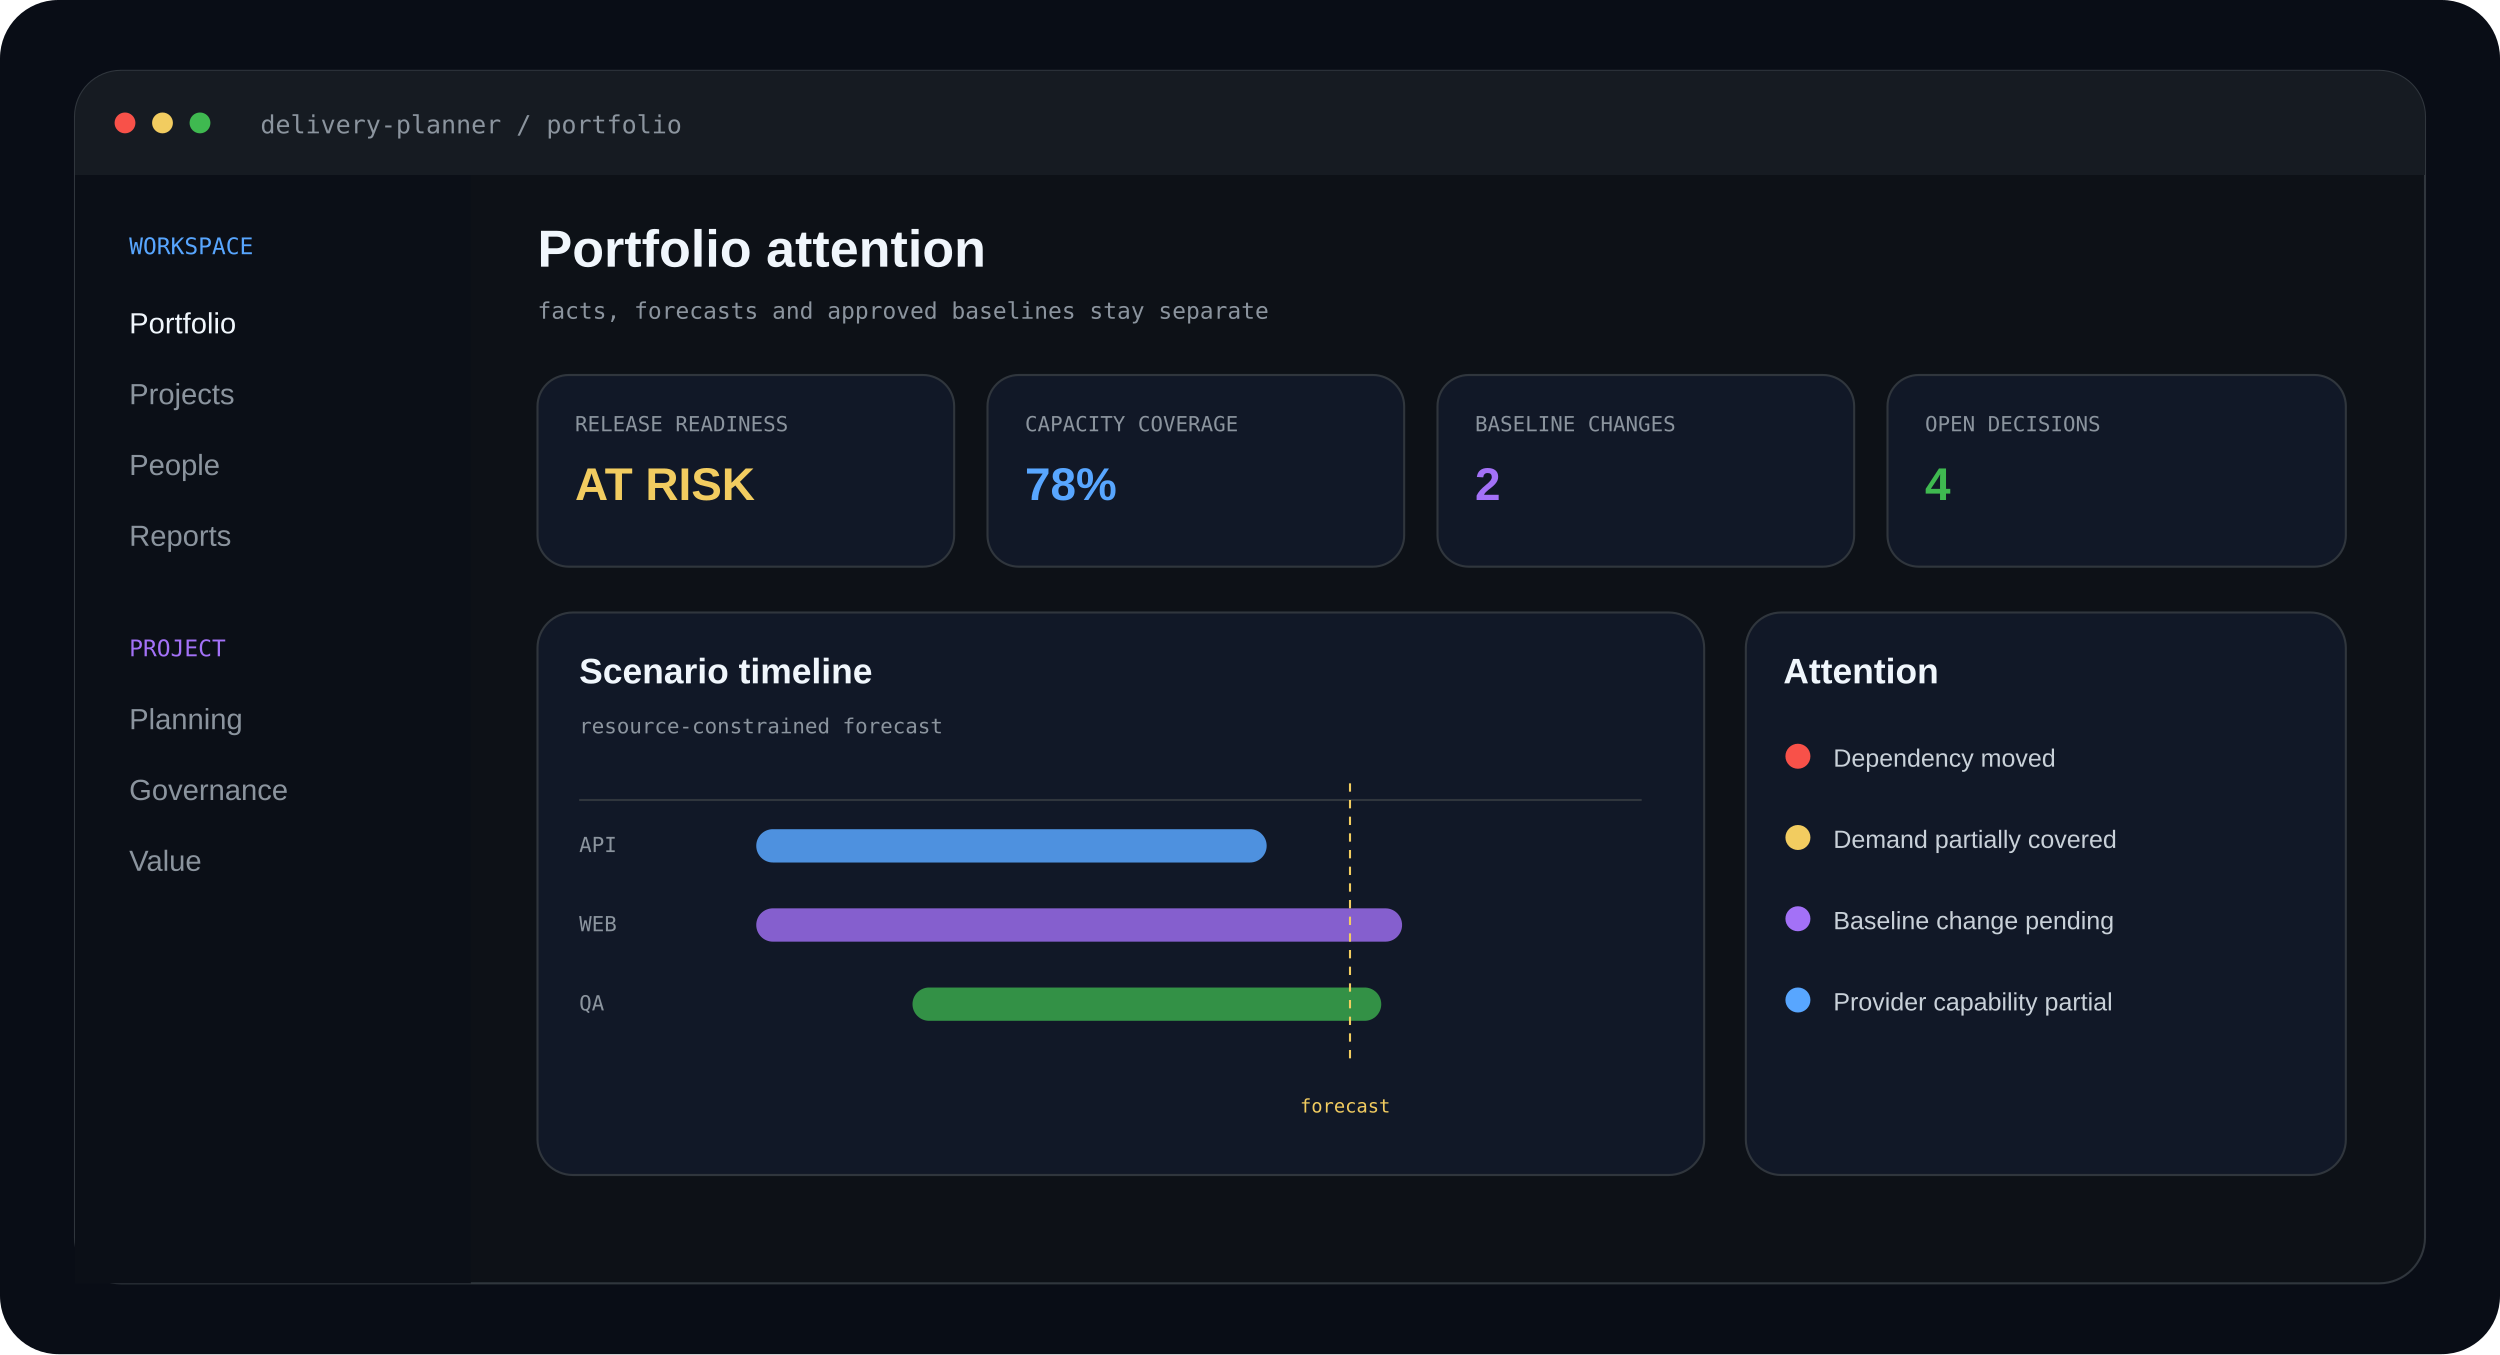
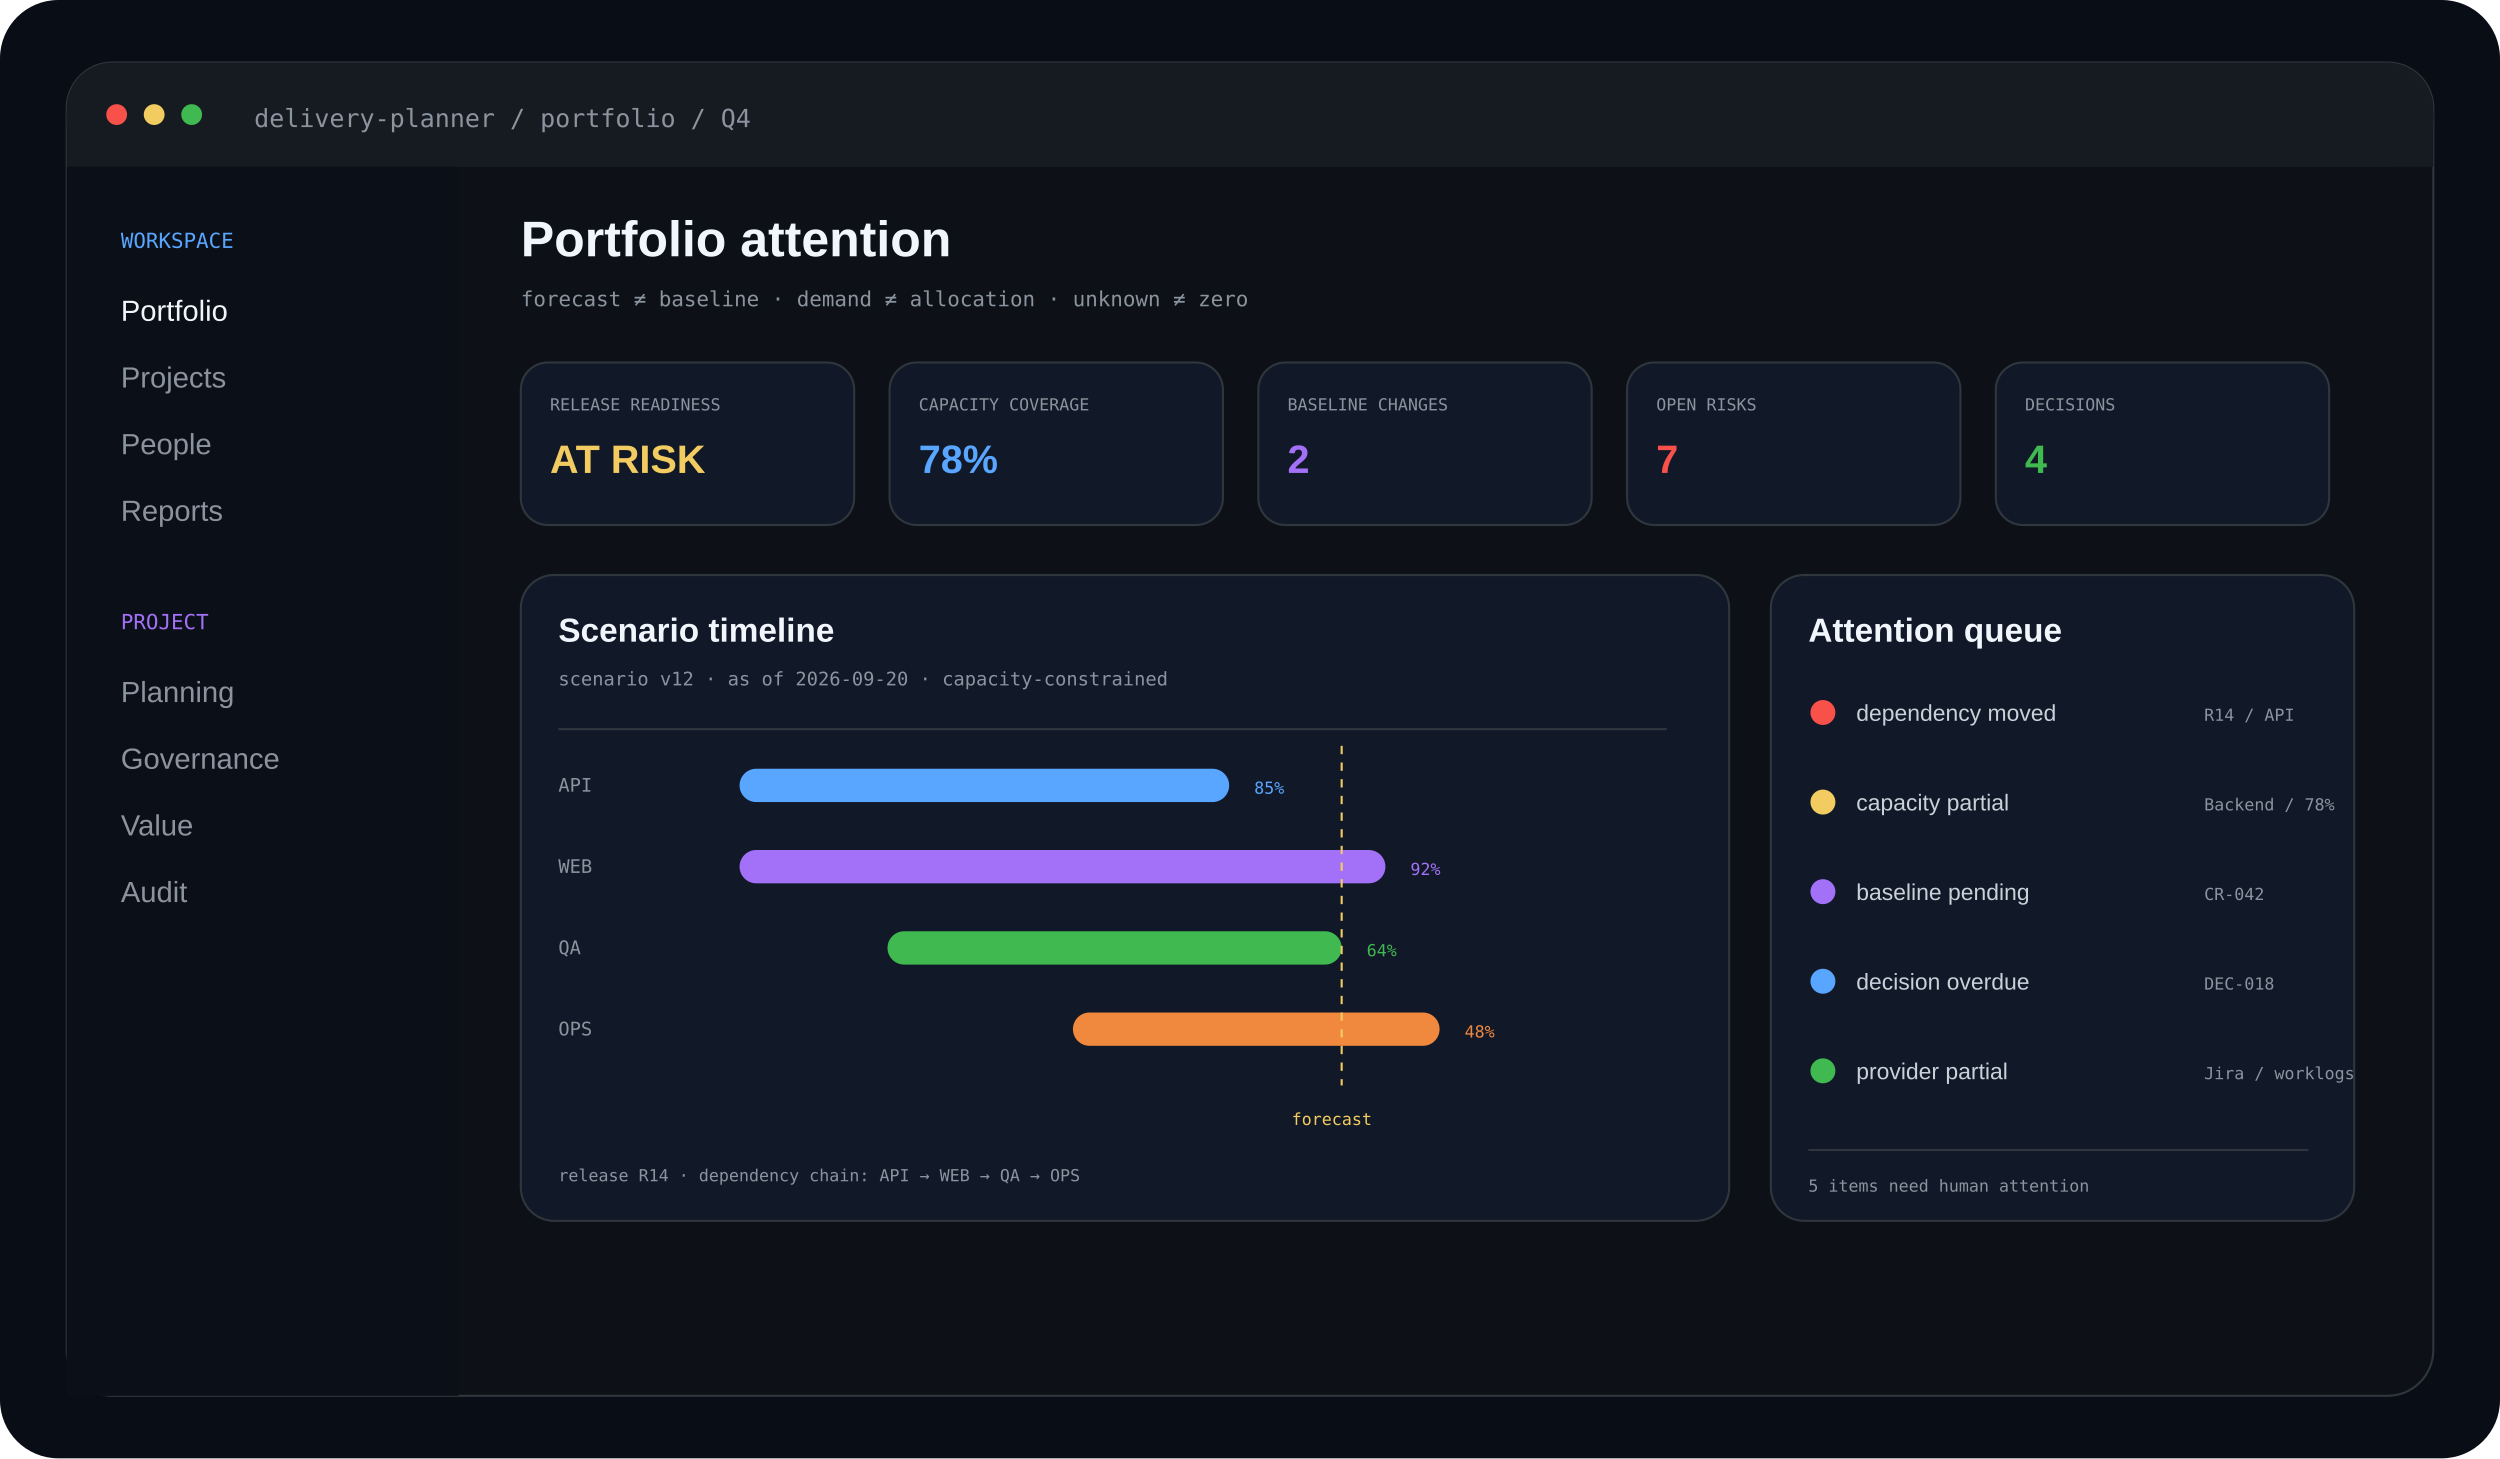
- <svg xmlns="http://www.w3.org/2000/svg" width="1200" height="650" viewBox="0 0 1200 650">
-   <defs>
-     <linearGradient id="a">
-       <stop stop-color="#58a6ff" />
-       <stop offset="1" stop-color="#a371f7" />
-     </linearGradient>
-   </defs>
-   <rect width="1200" height="650" rx="28" fill="#090d16" />
-   <rect x="36" y="34" width="1128" height="582" rx="22" fill="#0d1117" stroke="#30363d" />
-   <rect x="36" y="34" width="1128" height="50" rx="22" fill="#161b22" />
-   <rect x="36" y="58" width="1128" height="26" fill="#161b22" />
-   <circle cx="60" cy="59" r="5" fill="#f85149" />
-   <circle cx="78" cy="59" r="5" fill="#f2cc60" />
-   <circle cx="96" cy="59" r="5" fill="#3fb950" />
-   <text x="125" y="64" fill="#8b949e" font-family="monospace" font-size="12">delivery-planner / portfolio</text>
-   <rect x="36" y="84" width="190" height="532" fill="#0b0f17" />
-   <text x="62" y="122" fill="#58a6ff" font-family="monospace" font-size="11">WORKSPACE</text>
-   <text x="62" y="160" fill="#f0f6fc" font-family="Arial" font-size="14">Portfolio</text>
-   <text x="62" y="194" fill="#8b949e" font-family="Arial" font-size="14">Projects</text>
-   <text x="62" y="228" fill="#8b949e" font-family="Arial" font-size="14">People</text>
-   <text x="62" y="262" fill="#8b949e" font-family="Arial" font-size="14">Reports</text>
-   <text x="62" y="315" fill="#a371f7" font-family="monospace" font-size="11">PROJECT</text>
-   <text x="62" y="350" fill="#8b949e" font-family="Arial" font-size="14">Planning</text>
-   <text x="62" y="384" fill="#8b949e" font-family="Arial" font-size="14">Governance</text>
-   <text x="62" y="418" fill="#8b949e" font-family="Arial" font-size="14">Value</text>
-   <text x="258" y="128" fill="#f0f6fc" font-family="Arial" font-size="25" font-weight="700">Portfolio attention</text>
-   <text x="258" y="153" fill="#8b949e" font-family="monospace" font-size="11">facts, forecasts and approved baselines stay separate</text>
-   <g transform="translate(258 180)">
-     <rect width="200" height="92" rx="15" fill="#111827" stroke="#30363d" />
-     <text x="18" y="27" fill="#8b949e" font-family="monospace" font-size="10">RELEASE READINESS</text>
-     <text x="18" y="60" fill="#f2cc60" font-family="Arial" font-size="22" font-weight="700">AT RISK</text>
+ <svg xmlns="http://www.w3.org/2000/svg" width="1200" height="700" viewBox="0 0 1200 700">
+   <rect width="1200" height="700" rx="28" fill="#090d16" />
+   <rect x="32" y="30" width="1136" height="640" rx="22" fill="#0d1117" stroke="#30363d" />
+   <rect x="32" y="30" width="1136" height="50" rx="22" fill="#161b22" />
+   <rect x="32" y="54" width="1136" height="26" fill="#161b22" />
+   <circle cx="56" cy="55" r="5" fill="#f85149" />
+   <circle cx="74" cy="55" r="5" fill="#f2cc60" />
+   <circle cx="92" cy="55" r="5" fill="#3fb950" />
+   <text x="122" y="61" fill="#8b949e" font-family="monospace" font-size="12">delivery-planner / portfolio / Q4</text>
+   <rect x="32" y="80" width="188" height="590" fill="#0b0f17" />
+   <text x="58" y="119" fill="#58a6ff" font-family="monospace" font-size="10">WORKSPACE</text>
+   <text x="58" y="154" fill="#f0f6fc" font-family="Arial" font-size="14">Portfolio</text>
+   <text x="58" y="186" fill="#8b949e" font-family="Arial" font-size="14">Projects</text>
+   <text x="58" y="218" fill="#8b949e" font-family="Arial" font-size="14">People</text>
+   <text x="58" y="250" fill="#8b949e" font-family="Arial" font-size="14">Reports</text>
+   <text x="58" y="302" fill="#a371f7" font-family="monospace" font-size="10">PROJECT</text>
+   <text x="58" y="337" fill="#8b949e" font-family="Arial" font-size="14">Planning</text>
+   <text x="58" y="369" fill="#8b949e" font-family="Arial" font-size="14">Governance</text>
+   <text x="58" y="401" fill="#8b949e" font-family="Arial" font-size="14">Value</text>
+   <text x="58" y="433" fill="#8b949e" font-family="Arial" font-size="14">Audit</text>
+   <text x="250" y="123" fill="#f0f6fc" font-family="Arial" font-size="24" font-weight="700">Portfolio attention</text>
+   <text x="250" y="147" fill="#8b949e" font-family="monospace" font-size="10">forecast ≠ baseline · demand ≠ allocation · unknown ≠ zero</text>
+   <g transform="translate(250 174)">
+     <rect width="160" height="78" rx="13" fill="#111827" stroke="#30363d" />
+     <text x="14" y="23" fill="#8b949e" font-family="monospace" font-size="8">RELEASE READINESS</text>
+     <text x="14" y="53" fill="#f2cc60" font-family="Arial" font-size="19" font-weight="700">AT RISK</text>
  </g>
-   <g transform="translate(474 180)">
-     <rect width="200" height="92" rx="15" fill="#111827" stroke="#30363d" />
-     <text x="18" y="27" fill="#8b949e" font-family="monospace" font-size="10">CAPACITY COVERAGE</text>
-     <text x="18" y="60" fill="#58a6ff" font-family="Arial" font-size="22" font-weight="700">78%</text>
+   <g transform="translate(427 174)">
+     <rect width="160" height="78" rx="13" fill="#111827" stroke="#30363d" />
+     <text x="14" y="23" fill="#8b949e" font-family="monospace" font-size="8">CAPACITY COVERAGE</text>
+     <text x="14" y="53" fill="#58a6ff" font-family="Arial" font-size="19" font-weight="700">78%</text>
  </g>
-   <g transform="translate(690 180)">
-     <rect width="200" height="92" rx="15" fill="#111827" stroke="#30363d" />
-     <text x="18" y="27" fill="#8b949e" font-family="monospace" font-size="10">BASELINE CHANGES</text>
-     <text x="18" y="60" fill="#a371f7" font-family="Arial" font-size="22" font-weight="700">2</text>
+   <g transform="translate(604 174)">
+     <rect width="160" height="78" rx="13" fill="#111827" stroke="#30363d" />
+     <text x="14" y="23" fill="#8b949e" font-family="monospace" font-size="8">BASELINE CHANGES</text>
+     <text x="14" y="53" fill="#a371f7" font-family="Arial" font-size="19" font-weight="700">2</text>
  </g>
-   <g transform="translate(906 180)">
-     <rect width="220" height="92" rx="15" fill="#111827" stroke="#30363d" />
-     <text x="18" y="27" fill="#8b949e" font-family="monospace" font-size="10">OPEN DECISIONS</text>
-     <text x="18" y="60" fill="#3fb950" font-family="Arial" font-size="22" font-weight="700">4</text>
+   <g transform="translate(781 174)">
+     <rect width="160" height="78" rx="13" fill="#111827" stroke="#30363d" />
+     <text x="14" y="23" fill="#8b949e" font-family="monospace" font-size="8">OPEN RISKS</text>
+     <text x="14" y="53" fill="#f85149" font-family="Arial" font-size="19" font-weight="700">7</text>
  </g>
-   <g transform="translate(258 294)">
-     <rect width="560" height="270" rx="17" fill="#111827" stroke="#30363d" />
-     <text x="20" y="34" fill="#f0f6fc" font-family="Arial" font-size="17" font-weight="700">Scenario timeline</text>
-     <text x="20" y="58" fill="#8b949e" font-family="monospace" font-size="10">resource-constrained forecast</text>
-     <line x1="20" y1="90" x2="530" y2="90" stroke="#30363d" />
-     <text x="20" y="115" fill="#8b949e" font-family="monospace" font-size="10">API</text>
-     <rect x="105" y="104" width="245" height="16" rx="8" fill="#58a6ff" opacity=".85" />
-     <text x="20" y="153" fill="#8b949e" font-family="monospace" font-size="10">WEB</text>
-     <rect x="105" y="142" width="310" height="16" rx="8" fill="#a371f7" opacity=".8" />
-     <text x="20" y="191" fill="#8b949e" font-family="monospace" font-size="10">QA</text>
-     <rect x="180" y="180" width="225" height="16" rx="8" fill="#3fb950" opacity=".75" />
-     <line x1="390" y1="82" x2="390" y2="218" stroke="#f2cc60" stroke-dasharray="4 4" />
-     <text x="366" y="240" fill="#f2cc60" font-family="monospace" font-size="9">forecast</text>
+   <g transform="translate(958 174)">
+     <rect width="160" height="78" rx="13" fill="#111827" stroke="#30363d" />
+     <text x="14" y="23" fill="#8b949e" font-family="monospace" font-size="8">DECISIONS</text>
+     <text x="14" y="53" fill="#3fb950" font-family="Arial" font-size="19" font-weight="700">4</text>
  </g>
-   <g transform="translate(838 294)">
-     <rect width="288" height="270" rx="17" fill="#111827" stroke="#30363d" />
-     <text x="18" y="34" fill="#f0f6fc" font-family="Arial" font-size="17" font-weight="700">Attention</text>
-     <g transform="translate(18 62)">
-       <circle cx="7" cy="7" r="6" fill="#f85149" />
-       <text x="24" y="12" fill="#c9d1d9" font-family="Arial" font-size="12">Dependency moved</text>
+   <g transform="translate(250 276)">
+     <rect width="580" height="310" rx="16" fill="#111827" stroke="#30363d" />
+     <text x="18" y="32" fill="#f0f6fc" font-family="Arial" font-size="16" font-weight="700">Scenario timeline</text>
+     <text x="18" y="53" fill="#8b949e" font-family="monospace" font-size="9">scenario v12 · as of 2026-09-20 · capacity-constrained</text>
+     <line x1="18" y1="74" x2="550" y2="74" stroke="#30363d" />
+     <text x="18" y="104" fill="#8b949e" font-family="monospace" font-size="9">API</text>
+     <rect x="105" y="93" width="235" height="16" rx="8" fill="#58a6ff" />
+     <text x="352" y="105" fill="#58a6ff" font-family="monospace" font-size="8">85%</text>
+     <text x="18" y="143" fill="#8b949e" font-family="monospace" font-size="9">WEB</text>
+     <rect x="105" y="132" width="310" height="16" rx="8" fill="#a371f7" />
+     <text x="427" y="144" fill="#a371f7" font-family="monospace" font-size="8">92%</text>
+     <text x="18" y="182" fill="#8b949e" font-family="monospace" font-size="9">QA</text>
+     <rect x="176" y="171" width="218" height="16" rx="8" fill="#3fb950" />
+     <text x="406" y="183" fill="#3fb950" font-family="monospace" font-size="8">64%</text>
+     <text x="18" y="221" fill="#8b949e" font-family="monospace" font-size="9">OPS</text>
+     <rect x="265" y="210" width="176" height="16" rx="8" fill="#f0883e" />
+     <text x="453" y="222" fill="#f0883e" font-family="monospace" font-size="8">48%</text>
+     <line x1="394" y1="82" x2="394" y2="245" stroke="#f2cc60" stroke-dasharray="4 4" />
+     <text x="370" y="264" fill="#f2cc60" font-family="monospace" font-size="8">forecast</text>
+     <text x="18" y="291" fill="#8b949e" font-family="monospace" font-size="8">release R14 · dependency chain: API → WEB → QA → OPS</text>
+   </g>
+   <g transform="translate(850 276)">
+     <rect width="280" height="310" rx="16" fill="#111827" stroke="#30363d" />
+     <text x="18" y="32" fill="#f0f6fc" font-family="Arial" font-size="16" font-weight="700">Attention queue</text>
+     <g transform="translate(18 58)">
+       <circle cx="7" cy="8" r="6" fill="#f85149" />
+       <text x="23" y="12" fill="#c9d1d9" font-family="Arial" font-size="11">dependency moved</text>
+       <text x="190" y="12" fill="#8b949e" font-family="monospace" font-size="8">R14 / API</text>
    </g>
    <g transform="translate(18 101)">
-       <circle cx="7" cy="7" r="6" fill="#f2cc60" />
-       <text x="24" y="12" fill="#c9d1d9" font-family="Arial" font-size="12">Demand partially covered</text>
+       <circle cx="7" cy="8" r="6" fill="#f2cc60" />
+       <text x="23" y="12" fill="#c9d1d9" font-family="Arial" font-size="11">capacity partial</text>
+       <text x="190" y="12" fill="#8b949e" font-family="monospace" font-size="8">Backend / 78%</text>
    </g>
-     <g transform="translate(18 140)">
-       <circle cx="7" cy="7" r="6" fill="#a371f7" />
-       <text x="24" y="12" fill="#c9d1d9" font-family="Arial" font-size="12">Baseline change pending</text>
+     <g transform="translate(18 144)">
+       <circle cx="7" cy="8" r="6" fill="#a371f7" />
+       <text x="23" y="12" fill="#c9d1d9" font-family="Arial" font-size="11">baseline pending</text>
+       <text x="190" y="12" fill="#8b949e" font-family="monospace" font-size="8">CR-042</text>
    </g>
-     <g transform="translate(18 179)">
-       <circle cx="7" cy="7" r="6" fill="#58a6ff" />
-       <text x="24" y="12" fill="#c9d1d9" font-family="Arial" font-size="12">Provider capability partial</text>
+     <g transform="translate(18 187)">
+       <circle cx="7" cy="8" r="6" fill="#58a6ff" />
+       <text x="23" y="12" fill="#c9d1d9" font-family="Arial" font-size="11">decision overdue</text>
+       <text x="190" y="12" fill="#8b949e" font-family="monospace" font-size="8">DEC-018</text>
    </g>
+     <g transform="translate(18 230)">
+       <circle cx="7" cy="8" r="6" fill="#3fb950" />
+       <text x="23" y="12" fill="#c9d1d9" font-family="Arial" font-size="11">provider partial</text>
+       <text x="190" y="12" fill="#8b949e" font-family="monospace" font-size="8">Jira / worklogs</text>
+     </g>
+     <line x1="18" y1="276" x2="258" y2="276" stroke="#30363d" />
+     <text x="18" y="296" fill="#8b949e" font-family="monospace" font-size="8">5 items need human attention</text>
  </g>
</svg>
